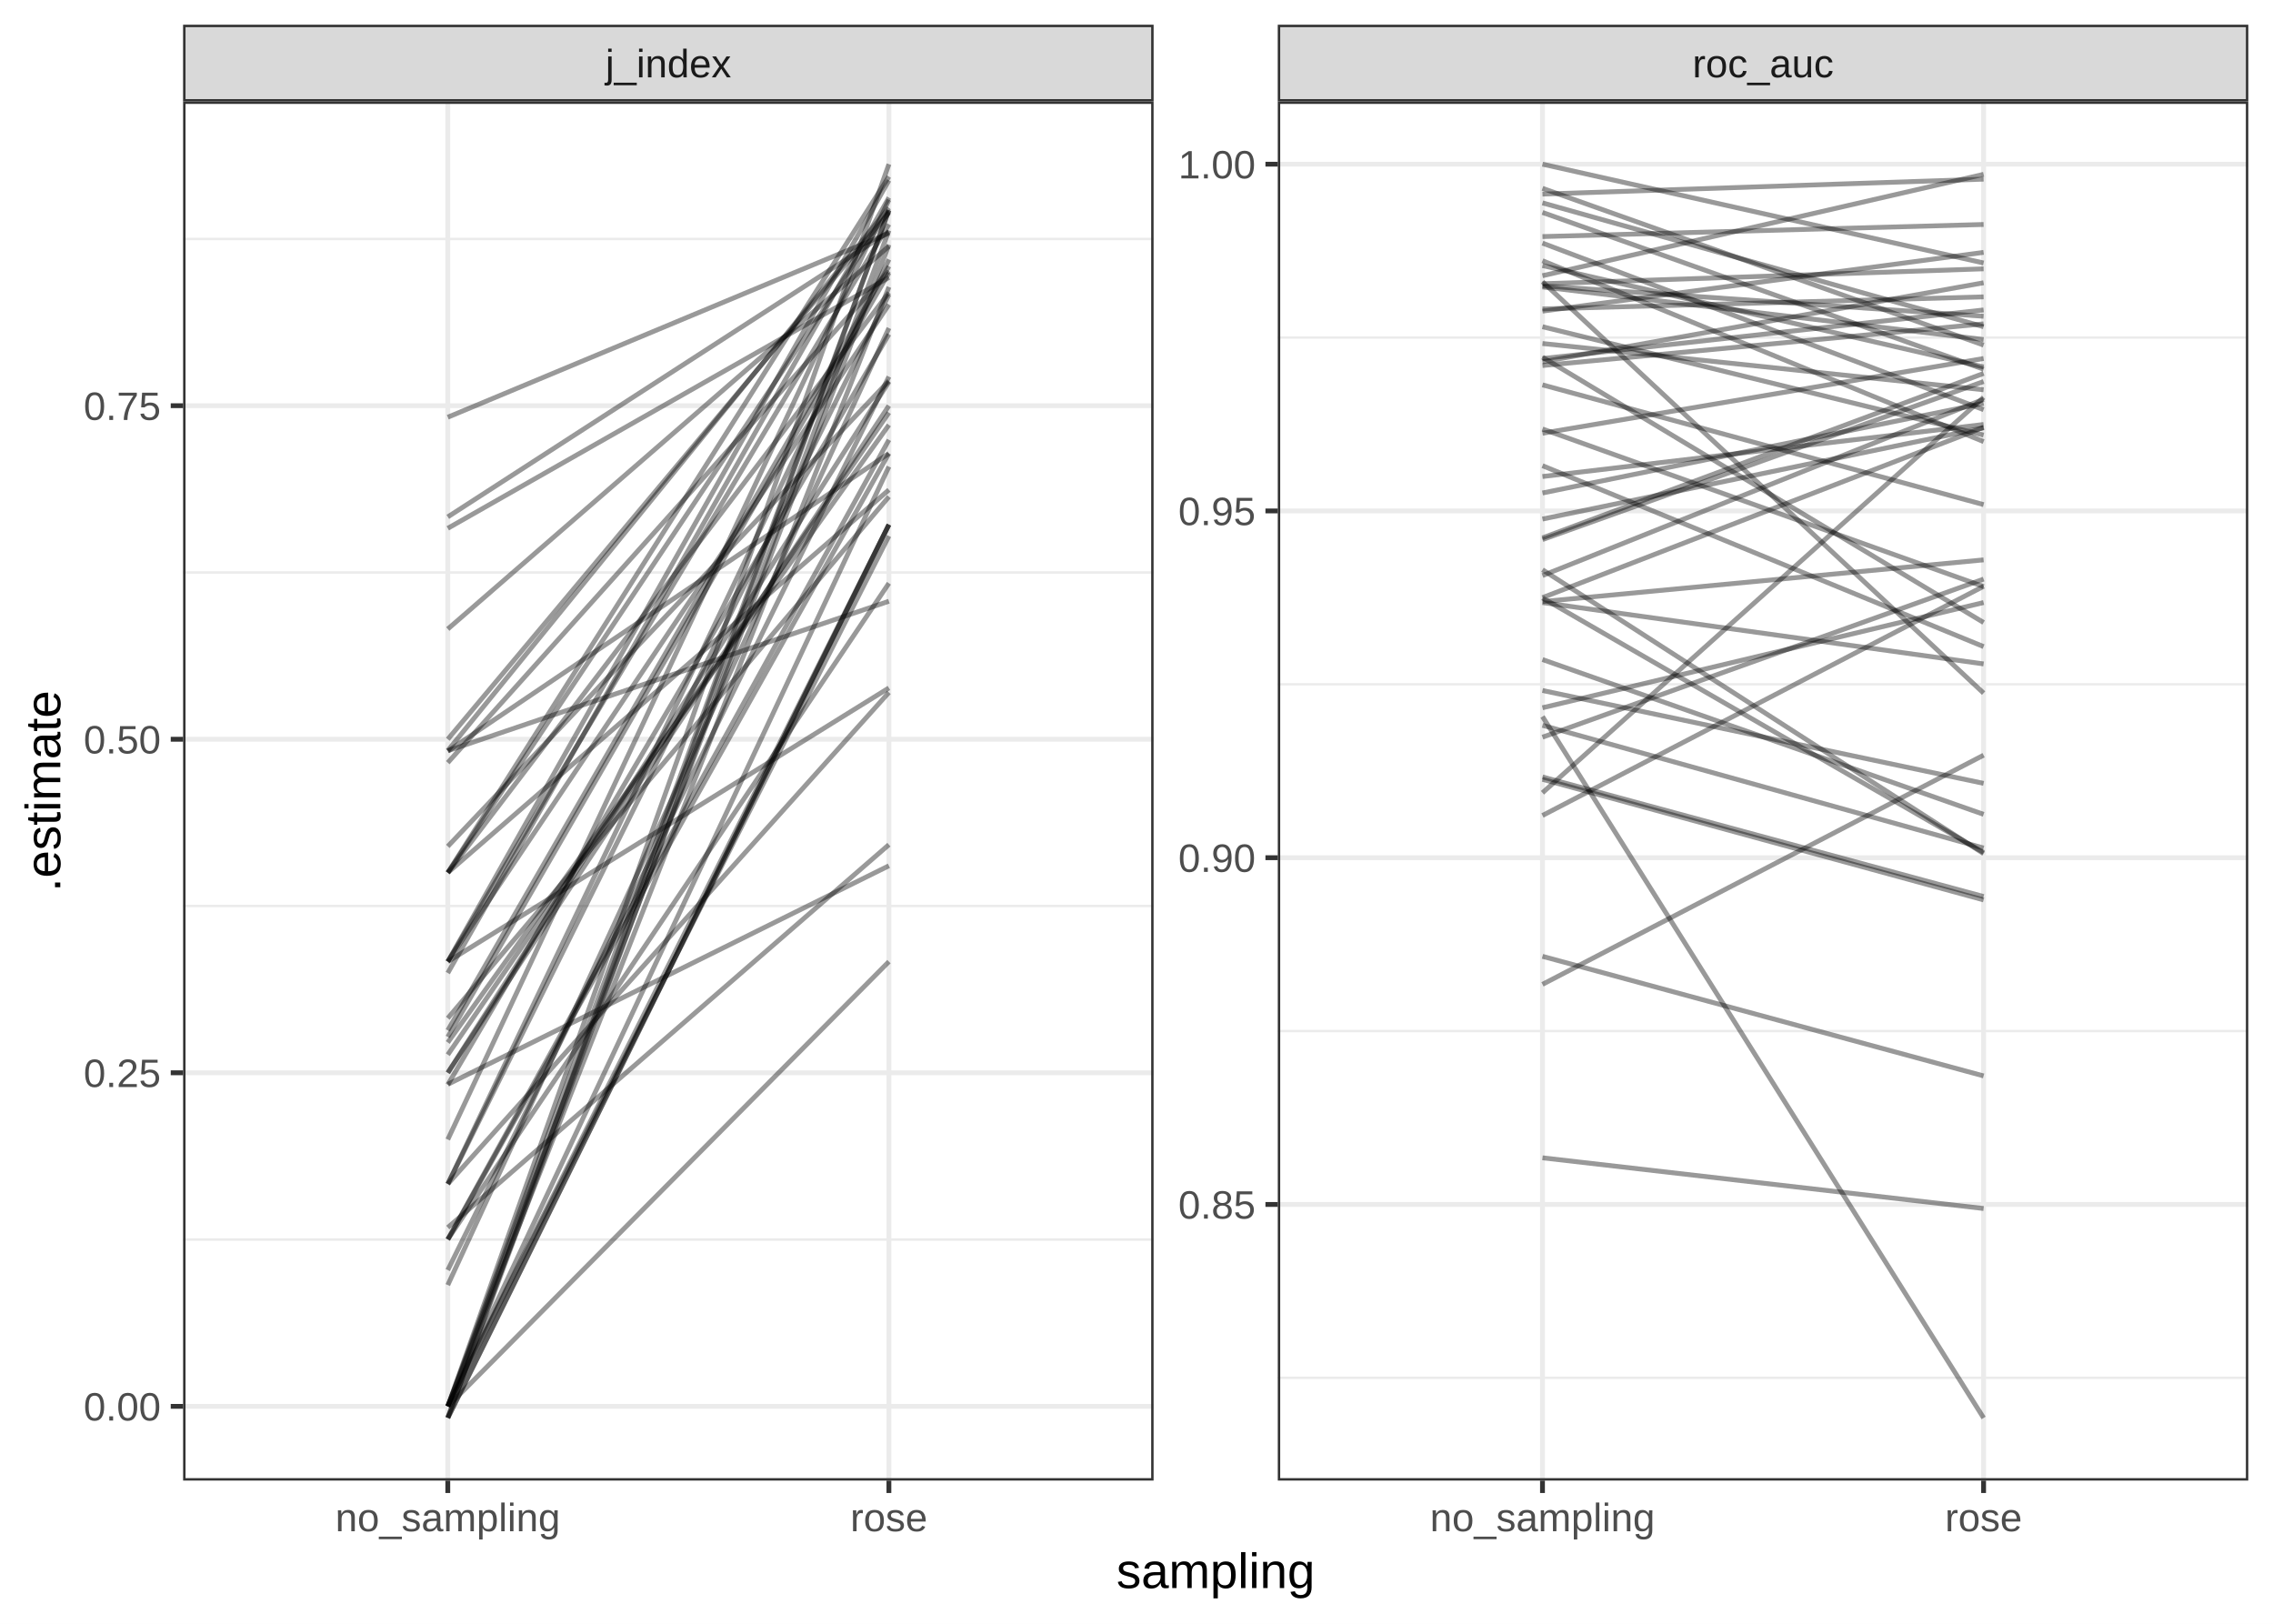
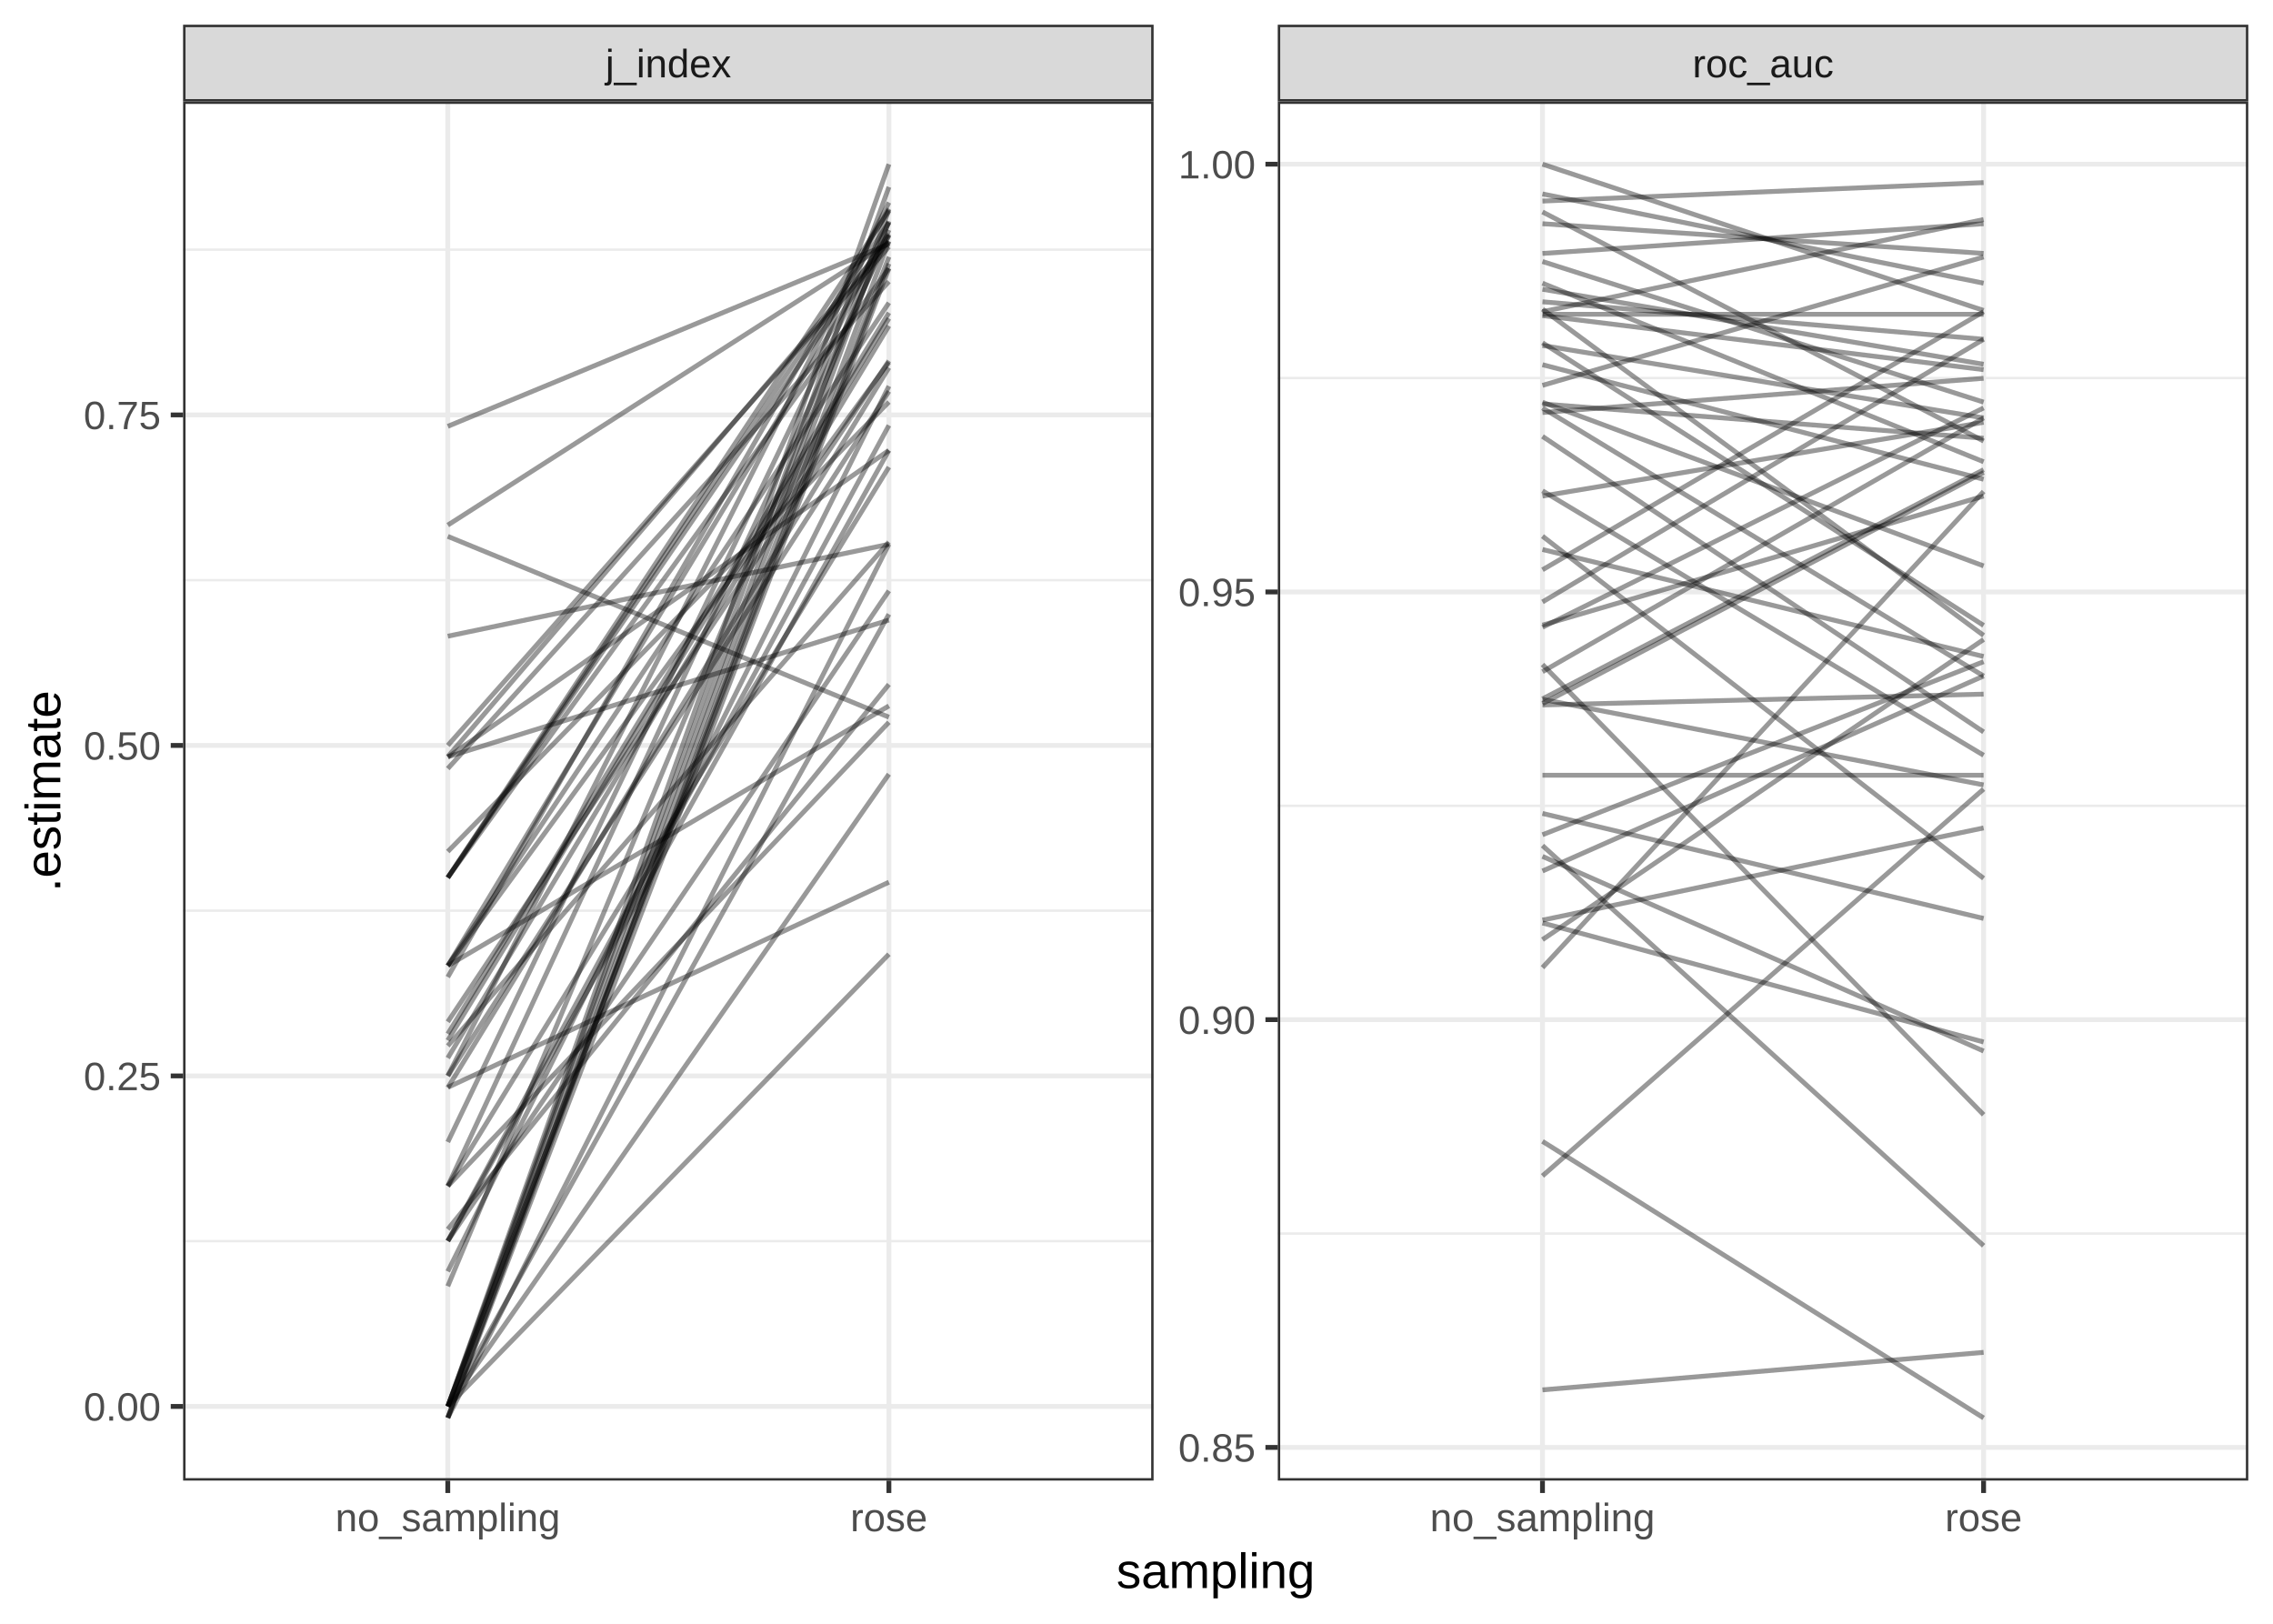
<svg xmlns="http://www.w3.org/2000/svg" class="svglite" width="504.00pt" height="360.00pt" viewBox="0 0 504.00 360.00">
  <defs>
    <style type="text/css">
    .svglite line, .svglite polyline, .svglite polygon, .svglite path, .svglite rect, .svglite circle {
      fill: none;
      stroke: #000000;
      stroke-linecap: round;
      stroke-linejoin: round;
      stroke-miterlimit: 10.00;
    }
    .svglite text {
      white-space: pre;
    }
  </style>
  </defs>
  <rect width="100%" height="100%" style="stroke: none; fill: none;" />
  <defs>
    <clipPath id="cpMC4wMHw1MDQuMDB8MC4wMHwzNjAuMDA=">
      <rect x="0.00" y="0.00" width="504.00" height="360.00" />
    </clipPath>
  </defs>
  <g clip-path="url(#cpMC4wMHw1MDQuMDB8MC4wMHwzNjAuMDA=)">
    <rect x="0.00" y="0.00" width="504.00" height="360.00" style="stroke-width: 1.07; stroke: #FFFFFF; fill: #FFFFFF;" />
  </g>
  <defs>
    <clipPath id="cpNDAuNjB8MjU1Ljc5fDIyLjUwfDMyOC4yNw==">
      <rect x="40.60" y="22.50" width="215.19" height="305.76" />
    </clipPath>
  </defs>
  <g clip-path="url(#cpNDAuNjB8MjU1Ljc5fDIyLjUwfDMyOC4yNw==)">
    <rect x="40.60" y="22.50" width="215.19" height="305.76" style="stroke-width: 1.07; stroke: none; fill: #FFFFFF;" />
-     <polyline points="40.60,274.82 255.79,274.82 " style="stroke-width: 0.53; stroke: #EBEBEB; stroke-linecap: butt;" />
-     <polyline points="40.60,200.87 255.79,200.87 " style="stroke-width: 0.53; stroke: #EBEBEB; stroke-linecap: butt;" />
-     <polyline points="40.60,126.93 255.79,126.93 " style="stroke-width: 0.53; stroke: #EBEBEB; stroke-linecap: butt;" />
-     <polyline points="40.60,52.98 255.79,52.98 " style="stroke-width: 0.53; stroke: #EBEBEB; stroke-linecap: butt;" />
-     <polyline points="40.60,311.80 255.79,311.80 " style="stroke-width: 1.07; stroke: #EBEBEB; stroke-linecap: butt;" />
-     <polyline points="40.60,237.85 255.79,237.85 " style="stroke-width: 1.07; stroke: #EBEBEB; stroke-linecap: butt;" />
-     <polyline points="40.60,163.90 255.79,163.90 " style="stroke-width: 1.07; stroke: #EBEBEB; stroke-linecap: butt;" />
-     <polyline points="40.60,89.95 255.79,89.95 " style="stroke-width: 1.07; stroke: #EBEBEB; stroke-linecap: butt;" />
+     <polyline points="40.60,275.18 255.79,275.18 " style="stroke-width: 0.53; stroke: #EBEBEB; stroke-linecap: butt;" />
+     <polyline points="40.60,201.91 255.79,201.91 " style="stroke-width: 0.53; stroke: #EBEBEB; stroke-linecap: butt;" />
+     <polyline points="40.60,128.63 255.79,128.63 " style="stroke-width: 0.53; stroke: #EBEBEB; stroke-linecap: butt;" />
+     <polyline points="40.60,55.35 255.79,55.35 " style="stroke-width: 0.53; stroke: #EBEBEB; stroke-linecap: butt;" />
+     <polyline points="40.60,311.82 255.79,311.82 " style="stroke-width: 1.07; stroke: #EBEBEB; stroke-linecap: butt;" />
+     <polyline points="40.60,238.54 255.79,238.54 " style="stroke-width: 1.07; stroke: #EBEBEB; stroke-linecap: butt;" />
+     <polyline points="40.60,165.27 255.79,165.27 " style="stroke-width: 1.07; stroke: #EBEBEB; stroke-linecap: butt;" />
+     <polyline points="40.60,91.99 255.79,91.99 " style="stroke-width: 1.07; stroke: #EBEBEB; stroke-linecap: butt;" />
    <polyline points="99.29,328.27 99.29,22.50 " style="stroke-width: 1.07; stroke: #EBEBEB; stroke-linecap: butt;" />
    <polyline points="197.10,328.27 197.10,22.50 " style="stroke-width: 1.07; stroke: #EBEBEB; stroke-linecap: butt;" />
-     <polyline points="99.29,117.13 197.10,61.51 " style="stroke-width: 1.07; stroke: #000000; stroke-opacity: 0.40; stroke-linecap: butt;" />
-     <polyline points="99.29,187.65 197.10,84.44 " style="stroke-width: 1.07; stroke: #000000; stroke-opacity: 0.40; stroke-linecap: butt;" />
-     <polyline points="99.29,311.80 197.10,116.32 " style="stroke-width: 1.07; stroke: #000000; stroke-opacity: 0.40; stroke-linecap: butt;" />
-     <polyline points="99.29,314.35 197.10,46.60 " style="stroke-width: 1.07; stroke: #000000; stroke-opacity: 0.40; stroke-linecap: butt;" />
-     <polyline points="99.29,215.73 197.10,43.81 " style="stroke-width: 1.07; stroke: #000000; stroke-opacity: 0.40; stroke-linecap: butt;" />
-     <polyline points="99.29,169.09 197.10,60.11 " style="stroke-width: 1.07; stroke: #000000; stroke-opacity: 0.40; stroke-linecap: butt;" />
-     <polyline points="99.29,311.80 197.10,54.25 " style="stroke-width: 1.07; stroke: #000000; stroke-opacity: 0.40; stroke-linecap: butt;" />
-     <polyline points="99.29,240.40 197.10,191.95 " style="stroke-width: 1.07; stroke: #000000; stroke-opacity: 0.40; stroke-linecap: butt;" />
-     <polyline points="99.29,311.80 197.10,63.63 " style="stroke-width: 1.07; stroke: #000000; stroke-opacity: 0.40; stroke-linecap: butt;" />
-     <polyline points="99.29,92.50 197.10,51.70 " style="stroke-width: 1.07; stroke: #000000; stroke-opacity: 0.40; stroke-linecap: butt;" />
-     <polyline points="99.29,193.48 197.10,39.15 " style="stroke-width: 1.07; stroke: #000000; stroke-opacity: 0.40; stroke-linecap: butt;" />
-     <polyline points="99.29,262.50 197.10,65.30 " style="stroke-width: 1.07; stroke: #000000; stroke-opacity: 0.40; stroke-linecap: butt;" />
-     <polyline points="99.29,166.41 197.10,46.08 " style="stroke-width: 1.07; stroke: #000000; stroke-opacity: 0.40; stroke-linecap: butt;" />
-     <polyline points="99.29,193.48 197.10,108.60 " style="stroke-width: 1.07; stroke: #000000; stroke-opacity: 0.40; stroke-linecap: butt;" />
-     <polyline points="99.29,274.78 197.10,97.52 " style="stroke-width: 1.07; stroke: #000000; stroke-opacity: 0.40; stroke-linecap: butt;" />
-     <polyline points="99.29,233.84 197.10,91.49 " style="stroke-width: 1.07; stroke: #000000; stroke-opacity: 0.40; stroke-linecap: butt;" />
-     <polyline points="99.29,311.80 197.10,118.84 " style="stroke-width: 1.07; stroke: #000000; stroke-opacity: 0.40; stroke-linecap: butt;" />
-     <polyline points="99.29,213.20 197.10,39.99 " style="stroke-width: 1.07; stroke: #000000; stroke-opacity: 0.40; stroke-linecap: butt;" />
-     <polyline points="99.29,311.80 197.10,46.60 " style="stroke-width: 1.07; stroke: #000000; stroke-opacity: 0.40; stroke-linecap: butt;" />
-     <polyline points="99.29,237.85 197.10,84.67 " style="stroke-width: 1.07; stroke: #000000; stroke-opacity: 0.40; stroke-linecap: butt;" />
-     <polyline points="99.29,311.80 197.10,36.40 " style="stroke-width: 1.07; stroke: #000000; stroke-opacity: 0.40; stroke-linecap: butt;" />
-     <polyline points="99.29,311.80 197.10,103.46 " style="stroke-width: 1.07; stroke: #000000; stroke-opacity: 0.40; stroke-linecap: butt;" />
-     <polyline points="99.29,213.20 197.10,152.52 " style="stroke-width: 1.07; stroke: #000000; stroke-opacity: 0.40; stroke-linecap: butt;" />
-     <polyline points="99.29,166.54 197.10,100.52 " style="stroke-width: 1.07; stroke: #000000; stroke-opacity: 0.40; stroke-linecap: butt;" />
-     <polyline points="99.29,274.78 197.10,129.31 " style="stroke-width: 1.07; stroke: #000000; stroke-opacity: 0.40; stroke-linecap: butt;" />
-     <polyline points="99.29,114.60 197.10,51.40 " style="stroke-width: 1.07; stroke: #000000; stroke-opacity: 0.40; stroke-linecap: butt;" />
-     <polyline points="99.29,193.48 197.10,46.87 " style="stroke-width: 1.07; stroke: #000000; stroke-opacity: 0.40; stroke-linecap: butt;" />
-     <polyline points="99.29,193.48 197.10,64.87 " style="stroke-width: 1.07; stroke: #000000; stroke-opacity: 0.40; stroke-linecap: butt;" />
-     <polyline points="99.29,262.50 197.10,57.52 " style="stroke-width: 1.07; stroke: #000000; stroke-opacity: 0.40; stroke-linecap: butt;" />
-     <polyline points="99.29,163.90 197.10,47.14 " style="stroke-width: 1.07; stroke: #000000; stroke-opacity: 0.40; stroke-linecap: butt;" />
-     <polyline points="99.29,311.80 197.10,213.20 " style="stroke-width: 1.07; stroke: #000000; stroke-opacity: 0.40; stroke-linecap: butt;" />
-     <polyline points="99.29,228.44 197.10,59.03 " style="stroke-width: 1.07; stroke: #000000; stroke-opacity: 0.40; stroke-linecap: butt;" />
-     <polyline points="99.29,281.59 197.10,83.51 " style="stroke-width: 1.07; stroke: #000000; stroke-opacity: 0.40; stroke-linecap: butt;" />
-     <polyline points="99.29,231.13 197.10,94.21 " style="stroke-width: 1.07; stroke: #000000; stroke-opacity: 0.40; stroke-linecap: butt;" />
-     <polyline points="99.29,262.50 197.10,153.52 " style="stroke-width: 1.07; stroke: #000000; stroke-opacity: 0.40; stroke-linecap: butt;" />
-     <polyline points="99.29,213.20 197.10,67.52 " style="stroke-width: 1.07; stroke: #000000; stroke-opacity: 0.40; stroke-linecap: butt;" />
-     <polyline points="99.29,213.20 197.10,49.73 " style="stroke-width: 1.07; stroke: #000000; stroke-opacity: 0.40; stroke-linecap: butt;" />
-     <polyline points="99.29,284.91 197.10,72.74 " style="stroke-width: 1.07; stroke: #000000; stroke-opacity: 0.40; stroke-linecap: butt;" />
-     <polyline points="99.29,166.45 197.10,133.30 " style="stroke-width: 1.07; stroke: #000000; stroke-opacity: 0.40; stroke-linecap: butt;" />
-     <polyline points="99.29,272.16 197.10,187.27 " style="stroke-width: 1.07; stroke: #000000; stroke-opacity: 0.40; stroke-linecap: butt;" />
-     <polyline points="99.29,237.85 197.10,89.95 " style="stroke-width: 1.07; stroke: #000000; stroke-opacity: 0.40; stroke-linecap: butt;" />
-     <polyline points="99.29,314.37 197.10,116.32 " style="stroke-width: 1.07; stroke: #000000; stroke-opacity: 0.40; stroke-linecap: butt;" />
-     <polyline points="99.29,314.30 197.10,51.10 " style="stroke-width: 1.07; stroke: #000000; stroke-opacity: 0.40; stroke-linecap: butt;" />
-     <polyline points="99.29,274.82 197.10,100.52 " style="stroke-width: 1.07; stroke: #000000; stroke-opacity: 0.40; stroke-linecap: butt;" />
-     <polyline points="99.29,229.90 197.10,60.50 " style="stroke-width: 1.07; stroke: #000000; stroke-opacity: 0.40; stroke-linecap: butt;" />
-     <polyline points="99.29,314.37 197.10,116.32 " style="stroke-width: 1.07; stroke: #000000; stroke-opacity: 0.40; stroke-linecap: butt;" />
-     <polyline points="99.29,139.46 197.10,54.59 " style="stroke-width: 1.07; stroke: #000000; stroke-opacity: 0.40; stroke-linecap: butt;" />
-     <polyline points="99.29,225.75 197.10,110.12 " style="stroke-width: 1.07; stroke: #000000; stroke-opacity: 0.40; stroke-linecap: butt;" />
-     <polyline points="99.29,240.49 197.10,74.11 " style="stroke-width: 1.07; stroke: #000000; stroke-opacity: 0.40; stroke-linecap: butt;" />
-     <polyline points="99.29,252.64 197.10,44.30 " style="stroke-width: 1.07; stroke: #000000; stroke-opacity: 0.40; stroke-linecap: butt;" />
+     <polyline points="99.29,118.92 197.10,159.00 " style="stroke-width: 1.07; stroke: #000000; stroke-opacity: 0.40; stroke-linecap: butt;" />
+     <polyline points="99.29,188.80 197.10,89.12 " style="stroke-width: 1.07; stroke: #000000; stroke-opacity: 0.40; stroke-linecap: butt;" />
+     <polyline points="99.29,311.82 197.10,56.95 " style="stroke-width: 1.07; stroke: #000000; stroke-opacity: 0.40; stroke-linecap: butt;" />
+     <polyline points="99.29,314.35 197.10,49.04 " style="stroke-width: 1.07; stroke: #000000; stroke-opacity: 0.40; stroke-linecap: butt;" />
+     <polyline points="99.29,216.62 197.10,46.27 " style="stroke-width: 1.07; stroke: #000000; stroke-opacity: 0.40; stroke-linecap: butt;" />
+     <polyline points="99.29,170.41 197.10,62.42 " style="stroke-width: 1.07; stroke: #000000; stroke-opacity: 0.40; stroke-linecap: butt;" />
+     <polyline points="99.29,311.82 197.10,46.51 " style="stroke-width: 1.07; stroke: #000000; stroke-opacity: 0.40; stroke-linecap: butt;" />
+     <polyline points="99.29,241.07 197.10,195.59 " style="stroke-width: 1.07; stroke: #000000; stroke-opacity: 0.40; stroke-linecap: butt;" />
+     <polyline points="99.29,311.82 197.10,58.46 " style="stroke-width: 1.07; stroke: #000000; stroke-opacity: 0.40; stroke-linecap: butt;" />
+     <polyline points="99.29,94.52 197.10,54.09 " style="stroke-width: 1.07; stroke: #000000; stroke-opacity: 0.40; stroke-linecap: butt;" />
+     <polyline points="99.29,194.58 197.10,49.30 " style="stroke-width: 1.07; stroke: #000000; stroke-opacity: 0.40; stroke-linecap: butt;" />
+     <polyline points="99.29,262.97 197.10,103.56 " style="stroke-width: 1.07; stroke: #000000; stroke-opacity: 0.40; stroke-linecap: butt;" />
+     <polyline points="99.29,167.75 197.10,53.49 " style="stroke-width: 1.07; stroke: #000000; stroke-opacity: 0.40; stroke-linecap: butt;" />
+     <polyline points="99.29,194.58 197.10,51.85 " style="stroke-width: 1.07; stroke: #000000; stroke-opacity: 0.40; stroke-linecap: butt;" />
+     <polyline points="99.29,275.13 197.10,94.31 " style="stroke-width: 1.07; stroke: #000000; stroke-opacity: 0.40; stroke-linecap: butt;" />
+     <polyline points="99.29,234.57 197.10,72.25 " style="stroke-width: 1.07; stroke: #000000; stroke-opacity: 0.40; stroke-linecap: butt;" />
+     <polyline points="99.29,311.82 197.10,136.18 " style="stroke-width: 1.07; stroke: #000000; stroke-opacity: 0.40; stroke-linecap: butt;" />
+     <polyline points="99.29,214.12 197.10,80.33 " style="stroke-width: 1.07; stroke: #000000; stroke-opacity: 0.40; stroke-linecap: butt;" />
+     <polyline points="99.29,311.82 197.10,41.46 " style="stroke-width: 1.07; stroke: #000000; stroke-opacity: 0.40; stroke-linecap: butt;" />
+     <polyline points="99.29,238.54 197.10,44.89 " style="stroke-width: 1.07; stroke: #000000; stroke-opacity: 0.40; stroke-linecap: butt;" />
+     <polyline points="99.29,311.82 197.10,36.40 " style="stroke-width: 1.07; stroke: #000000; stroke-opacity: 0.40; stroke-linecap: butt;" />
+     <polyline points="99.29,311.82 197.10,171.64 " style="stroke-width: 1.07; stroke: #000000; stroke-opacity: 0.40; stroke-linecap: butt;" />
+     <polyline points="99.29,214.12 197.10,156.50 " style="stroke-width: 1.07; stroke: #000000; stroke-opacity: 0.40; stroke-linecap: butt;" />
+     <polyline points="99.29,167.88 197.10,99.84 " style="stroke-width: 1.07; stroke: #000000; stroke-opacity: 0.40; stroke-linecap: butt;" />
+     <polyline points="99.29,275.13 197.10,130.99 " style="stroke-width: 1.07; stroke: #000000; stroke-opacity: 0.40; stroke-linecap: butt;" />
+     <polyline points="99.29,116.42 197.10,53.79 " style="stroke-width: 1.07; stroke: #000000; stroke-opacity: 0.40; stroke-linecap: butt;" />
+     <polyline points="99.29,194.58 197.10,46.75 " style="stroke-width: 1.07; stroke: #000000; stroke-opacity: 0.40; stroke-linecap: butt;" />
+     <polyline points="99.29,194.58 197.10,59.50 " style="stroke-width: 1.07; stroke: #000000; stroke-opacity: 0.40; stroke-linecap: butt;" />
+     <polyline points="99.29,262.97 197.10,52.14 " style="stroke-width: 1.07; stroke: #000000; stroke-opacity: 0.40; stroke-linecap: butt;" />
+     <polyline points="99.29,165.27 197.10,54.71 " style="stroke-width: 1.07; stroke: #000000; stroke-opacity: 0.40; stroke-linecap: butt;" />
+     <polyline points="99.29,311.82 197.10,211.55 " style="stroke-width: 1.07; stroke: #000000; stroke-opacity: 0.40; stroke-linecap: butt;" />
+     <polyline points="99.29,229.22 197.10,69.34 " style="stroke-width: 1.07; stroke: #000000; stroke-opacity: 0.40; stroke-linecap: butt;" />
+     <polyline points="99.29,281.89 197.10,85.61 " style="stroke-width: 1.07; stroke: #000000; stroke-opacity: 0.40; stroke-linecap: butt;" />
+     <polyline points="99.29,231.88 197.10,120.17 " style="stroke-width: 1.07; stroke: #000000; stroke-opacity: 0.40; stroke-linecap: butt;" />
+     <polyline points="99.29,262.97 197.10,160.13 " style="stroke-width: 1.07; stroke: #000000; stroke-opacity: 0.40; stroke-linecap: butt;" />
+     <polyline points="99.29,214.12 197.10,67.13 " style="stroke-width: 1.07; stroke: #000000; stroke-opacity: 0.40; stroke-linecap: butt;" />
+     <polyline points="99.29,214.12 197.10,52.14 " style="stroke-width: 1.07; stroke: #000000; stroke-opacity: 0.40; stroke-linecap: butt;" />
+     <polyline points="99.29,285.17 197.10,50.98 " style="stroke-width: 1.07; stroke: #000000; stroke-opacity: 0.40; stroke-linecap: butt;" />
+     <polyline points="99.29,167.79 197.10,137.47 " style="stroke-width: 1.07; stroke: #000000; stroke-opacity: 0.40; stroke-linecap: butt;" />
+     <polyline points="99.29,272.54 197.10,151.74 " style="stroke-width: 1.07; stroke: #000000; stroke-opacity: 0.40; stroke-linecap: butt;" />
+     <polyline points="99.29,238.54 197.10,86.76 " style="stroke-width: 1.07; stroke: #000000; stroke-opacity: 0.40; stroke-linecap: butt;" />
+     <polyline points="99.29,314.37 197.10,120.66 " style="stroke-width: 1.07; stroke: #000000; stroke-opacity: 0.40; stroke-linecap: butt;" />
+     <polyline points="99.29,314.30 197.10,53.49 " style="stroke-width: 1.07; stroke: #000000; stroke-opacity: 0.40; stroke-linecap: butt;" />
+     <polyline points="99.29,275.18 197.10,99.84 " style="stroke-width: 1.07; stroke: #000000; stroke-opacity: 0.40; stroke-linecap: butt;" />
+     <polyline points="99.29,230.67 197.10,70.59 " style="stroke-width: 1.07; stroke: #000000; stroke-opacity: 0.40; stroke-linecap: butt;" />
+     <polyline points="99.29,314.37 197.10,59.50 " style="stroke-width: 1.07; stroke: #000000; stroke-opacity: 0.40; stroke-linecap: butt;" />
+     <polyline points="99.29,141.05 197.10,120.66 " style="stroke-width: 1.07; stroke: #000000; stroke-opacity: 0.40; stroke-linecap: butt;" />
+     <polyline points="99.29,226.55 197.10,80.00 " style="stroke-width: 1.07; stroke: #000000; stroke-opacity: 0.40; stroke-linecap: butt;" />
+     <polyline points="99.29,241.16 197.10,81.52 " style="stroke-width: 1.07; stroke: #000000; stroke-opacity: 0.40; stroke-linecap: butt;" />
+     <polyline points="99.29,253.20 197.10,49.30 " style="stroke-width: 1.07; stroke: #000000; stroke-opacity: 0.40; stroke-linecap: butt;" />
    <rect x="40.60" y="22.50" width="215.19" height="305.76" style="stroke-width: 1.07; stroke: #333333;" />
  </g>
  <g clip-path="url(#cpMC4wMHw1MDQuMDB8MC4wMHwzNjAuMDA=)">
</g>
  <defs>
    <clipPath id="cpMjgzLjMzfDQ5OC41MnwyMi41MHwzMjguMjc=">
      <rect x="283.33" y="22.50" width="215.19" height="305.76" />
    </clipPath>
  </defs>
  <g clip-path="url(#cpMjgzLjMzfDQ5OC41MnwyMi41MHwzMjguMjc=)">
    <rect x="283.33" y="22.50" width="215.19" height="305.76" style="stroke-width: 1.07; stroke: none; fill: #FFFFFF;" />
-     <polyline points="283.33,305.47 498.52,305.47 " style="stroke-width: 0.53; stroke: #EBEBEB; stroke-linecap: butt;" />
-     <polyline points="283.33,228.60 498.52,228.60 " style="stroke-width: 0.53; stroke: #EBEBEB; stroke-linecap: butt;" />
-     <polyline points="283.33,151.72 498.52,151.72 " style="stroke-width: 0.53; stroke: #EBEBEB; stroke-linecap: butt;" />
-     <polyline points="283.33,74.84 498.52,74.84 " style="stroke-width: 0.53; stroke: #EBEBEB; stroke-linecap: butt;" />
-     <polyline points="283.33,267.04 498.52,267.04 " style="stroke-width: 1.07; stroke: #EBEBEB; stroke-linecap: butt;" />
-     <polyline points="283.33,190.16 498.52,190.16 " style="stroke-width: 1.07; stroke: #EBEBEB; stroke-linecap: butt;" />
-     <polyline points="283.33,113.28 498.52,113.28 " style="stroke-width: 1.07; stroke: #EBEBEB; stroke-linecap: butt;" />
+     <polyline points="283.33,273.49 498.52,273.49 " style="stroke-width: 0.53; stroke: #EBEBEB; stroke-linecap: butt;" />
+     <polyline points="283.33,178.66 498.52,178.66 " style="stroke-width: 0.53; stroke: #EBEBEB; stroke-linecap: butt;" />
+     <polyline points="283.33,83.82 498.52,83.82 " style="stroke-width: 0.53; stroke: #EBEBEB; stroke-linecap: butt;" />
+     <polyline points="283.33,320.91 498.52,320.91 " style="stroke-width: 1.07; stroke: #EBEBEB; stroke-linecap: butt;" />
+     <polyline points="283.33,226.07 498.52,226.07 " style="stroke-width: 1.07; stroke: #EBEBEB; stroke-linecap: butt;" />
+     <polyline points="283.33,131.24 498.52,131.24 " style="stroke-width: 1.07; stroke: #EBEBEB; stroke-linecap: butt;" />
    <polyline points="283.33,36.40 498.52,36.40 " style="stroke-width: 1.07; stroke: #EBEBEB; stroke-linecap: butt;" />
    <polyline points="342.02,328.27 342.02,22.50 " style="stroke-width: 1.07; stroke: #EBEBEB; stroke-linecap: butt;" />
    <polyline points="439.83,328.27 439.83,22.50 " style="stroke-width: 1.07; stroke: #EBEBEB; stroke-linecap: butt;" />
-     <polyline points="342.02,80.21 439.83,62.69 " style="stroke-width: 1.07; stroke: #000000; stroke-opacity: 0.40; stroke-linecap: butt;" />
-     <polyline points="342.02,53.90 439.83,90.83 " style="stroke-width: 1.07; stroke: #000000; stroke-opacity: 0.40; stroke-linecap: butt;" />
-     <polyline points="342.02,79.19 439.83,138.02 " style="stroke-width: 1.07; stroke: #000000; stroke-opacity: 0.40; stroke-linecap: butt;" />
-     <polyline points="342.02,119.25 439.83,82.79 " style="stroke-width: 1.07; stroke: #000000; stroke-opacity: 0.40; stroke-linecap: butt;" />
-     <polyline points="342.02,119.63 439.83,84.59 " style="stroke-width: 1.07; stroke: #000000; stroke-opacity: 0.40; stroke-linecap: butt;" />
-     <polyline points="342.02,115.08 439.83,94.85 " style="stroke-width: 1.07; stroke: #000000; stroke-opacity: 0.40; stroke-linecap: butt;" />
-     <polyline points="342.02,109.30 439.83,89.42 " style="stroke-width: 1.07; stroke: #000000; stroke-opacity: 0.40; stroke-linecap: butt;" />
-     <polyline points="342.02,172.26 439.83,198.77 " style="stroke-width: 1.07; stroke: #000000; stroke-opacity: 0.40; stroke-linecap: butt;" />
-     <polyline points="342.02,62.46 439.83,153.67 " style="stroke-width: 1.07; stroke: #000000; stroke-opacity: 0.40; stroke-linecap: butt;" />
-     <polyline points="342.02,43.03 439.83,39.72 " style="stroke-width: 1.07; stroke: #000000; stroke-opacity: 0.40; stroke-linecap: butt;" />
-     <polyline points="342.02,41.75 439.83,76.51 " style="stroke-width: 1.07; stroke: #000000; stroke-opacity: 0.40; stroke-linecap: butt;" />
-     <polyline points="342.02,175.77 439.83,88.10 " style="stroke-width: 1.07; stroke: #000000; stroke-opacity: 0.40; stroke-linecap: butt;" />
-     <polyline points="342.02,68.98 439.83,55.95 " style="stroke-width: 1.07; stroke: #000000; stroke-opacity: 0.40; stroke-linecap: butt;" />
-     <polyline points="342.02,180.80 439.83,129.99 " style="stroke-width: 1.07; stroke: #000000; stroke-opacity: 0.40; stroke-linecap: butt;" />
-     <polyline points="342.02,156.92 439.83,133.59 " style="stroke-width: 1.07; stroke: #000000; stroke-opacity: 0.40; stroke-linecap: butt;" />
-     <polyline points="342.02,132.58 439.83,189.00 " style="stroke-width: 1.07; stroke: #000000; stroke-opacity: 0.40; stroke-linecap: butt;" />
-     <polyline points="342.02,160.81 439.83,188.02 " style="stroke-width: 1.07; stroke: #000000; stroke-opacity: 0.40; stroke-linecap: butt;" />
-     <polyline points="342.02,79.50 439.83,68.72 " style="stroke-width: 1.07; stroke: #000000; stroke-opacity: 0.40; stroke-linecap: butt;" />
-     <polyline points="342.02,96.05 439.83,79.48 " style="stroke-width: 1.07; stroke: #000000; stroke-opacity: 0.40; stroke-linecap: butt;" />
-     <polyline points="342.02,132.50 439.83,94.75 " style="stroke-width: 1.07; stroke: #000000; stroke-opacity: 0.40; stroke-linecap: butt;" />
-     <polyline points="342.02,62.91 439.83,59.60 " style="stroke-width: 1.07; stroke: #000000; stroke-opacity: 0.40; stroke-linecap: butt;" />
-     <polyline points="342.02,103.25 439.83,143.36 " style="stroke-width: 1.07; stroke: #000000; stroke-opacity: 0.40; stroke-linecap: butt;" />
-     <polyline points="342.02,163.44 439.83,128.39 " style="stroke-width: 1.07; stroke: #000000; stroke-opacity: 0.40; stroke-linecap: butt;" />
-     <polyline points="342.02,146.23 439.83,180.55 " style="stroke-width: 1.07; stroke: #000000; stroke-opacity: 0.40; stroke-linecap: butt;" />
-     <polyline points="342.02,133.59 439.83,147.20 " style="stroke-width: 1.07; stroke: #000000; stroke-opacity: 0.40; stroke-linecap: butt;" />
-     <polyline points="342.02,36.40 439.83,58.31 " style="stroke-width: 1.07; stroke: #000000; stroke-opacity: 0.40; stroke-linecap: butt;" />
-     <polyline points="342.02,47.10 439.83,81.86 " style="stroke-width: 1.07; stroke: #000000; stroke-opacity: 0.40; stroke-linecap: butt;" />
-     <polyline points="342.02,57.80 439.83,97.91 " style="stroke-width: 1.07; stroke: #000000; stroke-opacity: 0.40; stroke-linecap: butt;" />
-     <polyline points="342.02,58.88 439.83,81.36 " style="stroke-width: 1.07; stroke: #000000; stroke-opacity: 0.40; stroke-linecap: butt;" />
-     <polyline points="342.02,61.13 439.83,38.65 " style="stroke-width: 1.07; stroke: #000000; stroke-opacity: 0.40; stroke-linecap: butt;" />
-     <polyline points="342.02,256.70 439.83,267.94 " style="stroke-width: 1.07; stroke: #000000; stroke-opacity: 0.40; stroke-linecap: butt;" />
-     <polyline points="342.02,95.11 439.83,130.05 " style="stroke-width: 1.07; stroke: #000000; stroke-opacity: 0.40; stroke-linecap: butt;" />
-     <polyline points="342.02,133.37 439.83,124.13 " style="stroke-width: 1.07; stroke: #000000; stroke-opacity: 0.40; stroke-linecap: butt;" />
-     <polyline points="342.02,105.65 439.83,94.11 " style="stroke-width: 1.07; stroke: #000000; stroke-opacity: 0.40; stroke-linecap: butt;" />
-     <polyline points="342.02,126.32 439.83,189.26 " style="stroke-width: 1.07; stroke: #000000; stroke-opacity: 0.40; stroke-linecap: butt;" />
-     <polyline points="342.02,81.04 439.83,71.80 " style="stroke-width: 1.07; stroke: #000000; stroke-opacity: 0.40; stroke-linecap: butt;" />
-     <polyline points="342.02,63.38 439.83,70.12 " style="stroke-width: 1.07; stroke: #000000; stroke-opacity: 0.40; stroke-linecap: butt;" />
-     <polyline points="342.02,76.16 439.83,86.42 " style="stroke-width: 1.07; stroke: #000000; stroke-opacity: 0.40; stroke-linecap: butt;" />
-     <polyline points="342.02,212.03 439.83,238.54 " style="stroke-width: 1.07; stroke: #000000; stroke-opacity: 0.40; stroke-linecap: butt;" />
-     <polyline points="342.02,158.86 439.83,314.37 " style="stroke-width: 1.07; stroke: #000000; stroke-opacity: 0.40; stroke-linecap: butt;" />
-     <polyline points="342.02,44.98 439.83,72.44 " style="stroke-width: 1.07; stroke: #000000; stroke-opacity: 0.40; stroke-linecap: butt;" />
-     <polyline points="342.02,172.78 439.83,199.52 " style="stroke-width: 1.07; stroke: #000000; stroke-opacity: 0.40; stroke-linecap: butt;" />
-     <polyline points="342.02,127.61 439.83,88.52 " style="stroke-width: 1.07; stroke: #000000; stroke-opacity: 0.40; stroke-linecap: butt;" />
-     <polyline points="342.02,153.09 439.83,173.68 " style="stroke-width: 1.07; stroke: #000000; stroke-opacity: 0.40; stroke-linecap: butt;" />
-     <polyline points="342.02,63.62 439.83,75.28 " style="stroke-width: 1.07; stroke: #000000; stroke-opacity: 0.40; stroke-linecap: butt;" />
-     <polyline points="342.02,218.24 439.83,167.43 " style="stroke-width: 1.07; stroke: #000000; stroke-opacity: 0.40; stroke-linecap: butt;" />
-     <polyline points="342.02,68.49 439.83,65.82 " style="stroke-width: 1.07; stroke: #000000; stroke-opacity: 0.40; stroke-linecap: butt;" />
-     <polyline points="342.02,85.33 439.83,111.88 " style="stroke-width: 1.07; stroke: #000000; stroke-opacity: 0.40; stroke-linecap: butt;" />
-     <polyline points="342.02,72.44 439.83,96.46 " style="stroke-width: 1.07; stroke: #000000; stroke-opacity: 0.40; stroke-linecap: butt;" />
-     <polyline points="342.02,52.45 439.83,49.77 " style="stroke-width: 1.07; stroke: #000000; stroke-opacity: 0.40; stroke-linecap: butt;" />
+     <polyline points="342.02,90.44 439.83,149.88 " style="stroke-width: 1.07; stroke: #000000; stroke-opacity: 0.40; stroke-linecap: butt;" />
+     <polyline points="342.02,57.98 439.83,89.16 " style="stroke-width: 1.07; stroke: #000000; stroke-opacity: 0.40; stroke-linecap: butt;" />
+     <polyline points="342.02,89.18 439.83,125.47 " style="stroke-width: 1.07; stroke: #000000; stroke-opacity: 0.40; stroke-linecap: butt;" />
+     <polyline points="342.02,138.60 439.83,109.98 " style="stroke-width: 1.07; stroke: #000000; stroke-opacity: 0.40; stroke-linecap: butt;" />
+     <polyline points="342.02,139.07 439.83,90.44 " style="stroke-width: 1.07; stroke: #000000; stroke-opacity: 0.40; stroke-linecap: butt;" />
+     <polyline points="342.02,133.46 439.83,75.22 " style="stroke-width: 1.07; stroke: #000000; stroke-opacity: 0.40; stroke-linecap: butt;" />
+     <polyline points="342.02,126.33 439.83,69.10 " style="stroke-width: 1.07; stroke: #000000; stroke-opacity: 0.40; stroke-linecap: butt;" />
+     <polyline points="342.02,204.00 439.83,183.56 " style="stroke-width: 1.07; stroke: #000000; stroke-opacity: 0.40; stroke-linecap: butt;" />
+     <polyline points="342.02,68.55 439.83,140.88 " style="stroke-width: 1.07; stroke: #000000; stroke-opacity: 0.40; stroke-linecap: butt;" />
+     <polyline points="342.02,44.58 439.83,40.49 " style="stroke-width: 1.07; stroke: #000000; stroke-opacity: 0.40; stroke-linecap: butt;" />
+     <polyline points="342.02,43.00 439.83,62.79 " style="stroke-width: 1.07; stroke: #000000; stroke-opacity: 0.40; stroke-linecap: butt;" />
+     <polyline points="342.02,208.33 439.83,141.78 " style="stroke-width: 1.07; stroke: #000000; stroke-opacity: 0.40; stroke-linecap: butt;" />
+     <polyline points="342.02,76.59 439.83,92.66 " style="stroke-width: 1.07; stroke: #000000; stroke-opacity: 0.40; stroke-linecap: butt;" />
+     <polyline points="342.02,214.53 439.83,108.97 " style="stroke-width: 1.07; stroke: #000000; stroke-opacity: 0.40; stroke-linecap: butt;" />
+     <polyline points="342.02,185.07 439.83,146.70 " style="stroke-width: 1.07; stroke: #000000; stroke-opacity: 0.40; stroke-linecap: butt;" />
+     <polyline points="342.02,155.05 439.83,174.03 " style="stroke-width: 1.07; stroke: #000000; stroke-opacity: 0.40; stroke-linecap: butt;" />
+     <polyline points="342.02,189.87 439.83,233.03 " style="stroke-width: 1.07; stroke: #000000; stroke-opacity: 0.40; stroke-linecap: butt;" />
+     <polyline points="342.02,89.56 439.83,97.16 " style="stroke-width: 1.07; stroke: #000000; stroke-opacity: 0.40; stroke-linecap: butt;" />
+     <polyline points="342.02,109.98 439.83,93.63 " style="stroke-width: 1.07; stroke: #000000; stroke-opacity: 0.40; stroke-linecap: butt;" />
+     <polyline points="342.02,154.95 439.83,104.14 " style="stroke-width: 1.07; stroke: #000000; stroke-opacity: 0.40; stroke-linecap: butt;" />
+     <polyline points="342.02,69.10 439.83,48.67 " style="stroke-width: 1.07; stroke: #000000; stroke-opacity: 0.40; stroke-linecap: butt;" />
+     <polyline points="342.02,118.87 439.83,194.74 " style="stroke-width: 1.07; stroke: #000000; stroke-opacity: 0.40; stroke-linecap: butt;" />
+     <polyline points="342.02,193.11 439.83,149.88 " style="stroke-width: 1.07; stroke: #000000; stroke-opacity: 0.40; stroke-linecap: butt;" />
+     <polyline points="342.02,171.88 439.83,171.88 " style="stroke-width: 1.07; stroke: #000000; stroke-opacity: 0.40; stroke-linecap: butt;" />
+     <polyline points="342.02,156.30 439.83,153.90 " style="stroke-width: 1.07; stroke: #000000; stroke-opacity: 0.40; stroke-linecap: butt;" />
+     <polyline points="342.02,36.40 439.83,68.83 " style="stroke-width: 1.07; stroke: #000000; stroke-opacity: 0.40; stroke-linecap: butt;" />
+     <polyline points="342.02,49.60 439.83,56.19 " style="stroke-width: 1.07; stroke: #000000; stroke-opacity: 0.40; stroke-linecap: butt;" />
+     <polyline points="342.02,62.79 439.83,102.38 " style="stroke-width: 1.07; stroke: #000000; stroke-opacity: 0.40; stroke-linecap: butt;" />
+     <polyline points="342.02,64.13 439.83,80.77 " style="stroke-width: 1.07; stroke: #000000; stroke-opacity: 0.40; stroke-linecap: butt;" />
+     <polyline points="342.02,66.91 439.83,75.22 " style="stroke-width: 1.07; stroke: #000000; stroke-opacity: 0.40; stroke-linecap: butt;" />
+     <polyline points="342.02,308.15 439.83,299.83 " style="stroke-width: 1.07; stroke: #000000; stroke-opacity: 0.40; stroke-linecap: butt;" />
+     <polyline points="342.02,108.82 439.83,167.45 " style="stroke-width: 1.07; stroke: #000000; stroke-opacity: 0.40; stroke-linecap: butt;" />
+     <polyline points="342.02,156.01 439.83,104.75 " style="stroke-width: 1.07; stroke: #000000; stroke-opacity: 0.40; stroke-linecap: butt;" />
+     <polyline points="342.02,121.83 439.83,145.55 " style="stroke-width: 1.07; stroke: #000000; stroke-opacity: 0.40; stroke-linecap: butt;" />
+     <polyline points="342.02,147.32 439.83,247.15 " style="stroke-width: 1.07; stroke: #000000; stroke-opacity: 0.40; stroke-linecap: butt;" />
+     <polyline points="342.02,91.46 439.83,83.87 " style="stroke-width: 1.07; stroke: #000000; stroke-opacity: 0.40; stroke-linecap: butt;" />
+     <polyline points="342.02,69.68 439.83,69.68 " style="stroke-width: 1.07; stroke: #000000; stroke-opacity: 0.40; stroke-linecap: butt;" />
+     <polyline points="342.02,85.44 439.83,56.97 " style="stroke-width: 1.07; stroke: #000000; stroke-opacity: 0.40; stroke-linecap: butt;" />
+     <polyline points="342.02,253.05 439.83,314.37 " style="stroke-width: 1.07; stroke: #000000; stroke-opacity: 0.40; stroke-linecap: butt;" />
+     <polyline points="342.02,187.47 439.83,276.19 " style="stroke-width: 1.07; stroke: #000000; stroke-opacity: 0.40; stroke-linecap: butt;" />
+     <polyline points="342.02,46.99 439.83,97.79 " style="stroke-width: 1.07; stroke: #000000; stroke-opacity: 0.40; stroke-linecap: butt;" />
+     <polyline points="342.02,204.63 439.83,231.02 " style="stroke-width: 1.07; stroke: #000000; stroke-opacity: 0.40; stroke-linecap: butt;" />
+     <polyline points="342.02,148.92 439.83,92.66 " style="stroke-width: 1.07; stroke: #000000; stroke-opacity: 0.40; stroke-linecap: butt;" />
+     <polyline points="342.02,180.35 439.83,203.63 " style="stroke-width: 1.07; stroke: #000000; stroke-opacity: 0.40; stroke-linecap: butt;" />
+     <polyline points="342.02,69.97 439.83,81.96 " style="stroke-width: 1.07; stroke: #000000; stroke-opacity: 0.40; stroke-linecap: butt;" />
+     <polyline points="342.02,260.71 439.83,174.94 " style="stroke-width: 1.07; stroke: #000000; stroke-opacity: 0.40; stroke-linecap: butt;" />
+     <polyline points="342.02,75.99 439.83,138.66 " style="stroke-width: 1.07; stroke: #000000; stroke-opacity: 0.40; stroke-linecap: butt;" />
+     <polyline points="342.02,96.75 439.83,162.28 " style="stroke-width: 1.07; stroke: #000000; stroke-opacity: 0.40; stroke-linecap: butt;" />
+     <polyline points="342.02,80.86 439.83,106.26 " style="stroke-width: 1.07; stroke: #000000; stroke-opacity: 0.40; stroke-linecap: butt;" />
+     <polyline points="342.02,56.19 439.83,49.60 " style="stroke-width: 1.07; stroke: #000000; stroke-opacity: 0.40; stroke-linecap: butt;" />
    <rect x="283.33" y="22.50" width="215.19" height="305.76" style="stroke-width: 1.07; stroke: #333333;" />
  </g>
  <g clip-path="url(#cpMC4wMHw1MDQuMDB8MC4wMHwzNjAuMDA=)">
</g>
  <defs>
    <clipPath id="cpNDAuNjB8MjU1Ljc5fDUuNDh8MjIuNTA=">
      <rect x="40.60" y="5.48" width="215.19" height="17.03" />
    </clipPath>
  </defs>
  <g clip-path="url(#cpNDAuNjB8MjU1Ljc5fDUuNDh8MjIuNTA=)">
    <rect x="40.60" y="5.48" width="215.19" height="17.03" style="stroke-width: 1.07; stroke: #333333; fill: #D9D9D9;" />
    <text x="148.20" y="17.15" text-anchor="middle" style="font-size: 8.80px;fill: #1A1A1A; font-family: &quot;Arial&quot;;" textLength="27.89px" lengthAdjust="spacingAndGlyphs">j_index</text>
  </g>
  <g clip-path="url(#cpMC4wMHw1MDQuMDB8MC4wMHwzNjAuMDA=)">
</g>
  <defs>
    <clipPath id="cpMjgzLjMzfDQ5OC41Mnw1LjQ4fDIyLjUw">
      <rect x="283.33" y="5.48" width="215.19" height="17.03" />
    </clipPath>
  </defs>
  <g clip-path="url(#cpMjgzLjMzfDQ5OC41Mnw1LjQ4fDIyLjUw)">
    <rect x="283.33" y="5.48" width="215.19" height="17.03" style="stroke-width: 1.07; stroke: #333333; fill: #D9D9D9;" />
    <text x="390.93" y="17.15" text-anchor="middle" style="font-size: 8.80px;fill: #1A1A1A; font-family: &quot;Arial&quot;;" textLength="31.31px" lengthAdjust="spacingAndGlyphs">roc_auc</text>
  </g>
  <g clip-path="url(#cpMC4wMHw1MDQuMDB8MC4wMHwzNjAuMDA=)">
    <polyline points="99.29,331.01 99.29,328.27 " style="stroke-width: 1.07; stroke: #333333; stroke-linecap: butt;" />
    <polyline points="197.10,331.01 197.10,328.27 " style="stroke-width: 1.07; stroke: #333333; stroke-linecap: butt;" />
    <text x="99.29" y="339.50" text-anchor="middle" style="font-size: 8.80px;fill: #4D4D4D; font-family: &quot;Arial&quot;;" textLength="49.90px" lengthAdjust="spacingAndGlyphs">no_sampling</text>
    <text x="197.10" y="339.50" text-anchor="middle" style="font-size: 8.80px;fill: #4D4D4D; font-family: &quot;Arial&quot;;" textLength="17.12px" lengthAdjust="spacingAndGlyphs">rose</text>
    <polyline points="342.02,331.01 342.02,328.27 " style="stroke-width: 1.07; stroke: #333333; stroke-linecap: butt;" />
    <polyline points="439.83,331.01 439.83,328.27 " style="stroke-width: 1.07; stroke: #333333; stroke-linecap: butt;" />
    <text x="342.02" y="339.50" text-anchor="middle" style="font-size: 8.80px;fill: #4D4D4D; font-family: &quot;Arial&quot;;" textLength="49.90px" lengthAdjust="spacingAndGlyphs">no_sampling</text>
    <text x="439.83" y="339.50" text-anchor="middle" style="font-size: 8.80px;fill: #4D4D4D; font-family: &quot;Arial&quot;;" textLength="17.12px" lengthAdjust="spacingAndGlyphs">rose</text>
-     <text x="278.40" y="270.19" text-anchor="end" style="font-size: 8.80px;fill: #4D4D4D; font-family: &quot;Arial&quot;;" textLength="17.13px" lengthAdjust="spacingAndGlyphs">0.85</text>
-     <text x="278.40" y="193.31" text-anchor="end" style="font-size: 8.80px;fill: #4D4D4D; font-family: &quot;Arial&quot;;" textLength="17.13px" lengthAdjust="spacingAndGlyphs">0.90</text>
-     <text x="278.40" y="116.43" text-anchor="end" style="font-size: 8.80px;fill: #4D4D4D; font-family: &quot;Arial&quot;;" textLength="17.13px" lengthAdjust="spacingAndGlyphs">0.95</text>
+     <text x="278.40" y="324.06" text-anchor="end" style="font-size: 8.80px;fill: #4D4D4D; font-family: &quot;Arial&quot;;" textLength="17.13px" lengthAdjust="spacingAndGlyphs">0.85</text>
+     <text x="278.40" y="229.23" text-anchor="end" style="font-size: 8.80px;fill: #4D4D4D; font-family: &quot;Arial&quot;;" textLength="17.13px" lengthAdjust="spacingAndGlyphs">0.90</text>
+     <text x="278.40" y="134.39" text-anchor="end" style="font-size: 8.80px;fill: #4D4D4D; font-family: &quot;Arial&quot;;" textLength="17.13px" lengthAdjust="spacingAndGlyphs">0.95</text>
    <text x="278.40" y="39.56" text-anchor="end" style="font-size: 8.80px;fill: #4D4D4D; font-family: &quot;Arial&quot;;" textLength="17.13px" lengthAdjust="spacingAndGlyphs">1.00</text>
-     <polyline points="280.59,267.04 283.33,267.04 " style="stroke-width: 1.07; stroke: #333333; stroke-linecap: butt;" />
-     <polyline points="280.59,190.16 283.33,190.16 " style="stroke-width: 1.07; stroke: #333333; stroke-linecap: butt;" />
-     <polyline points="280.59,113.28 283.33,113.28 " style="stroke-width: 1.07; stroke: #333333; stroke-linecap: butt;" />
+     <polyline points="280.59,320.91 283.33,320.91 " style="stroke-width: 1.07; stroke: #333333; stroke-linecap: butt;" />
+     <polyline points="280.59,226.07 283.33,226.07 " style="stroke-width: 1.07; stroke: #333333; stroke-linecap: butt;" />
+     <polyline points="280.59,131.24 283.33,131.24 " style="stroke-width: 1.07; stroke: #333333; stroke-linecap: butt;" />
    <polyline points="280.59,36.40 283.33,36.40 " style="stroke-width: 1.07; stroke: #333333; stroke-linecap: butt;" />
-     <text x="35.67" y="314.95" text-anchor="end" style="font-size: 8.80px;fill: #4D4D4D; font-family: &quot;Arial&quot;;" textLength="17.13px" lengthAdjust="spacingAndGlyphs">0.00</text>
-     <text x="35.67" y="241.00" text-anchor="end" style="font-size: 8.80px;fill: #4D4D4D; font-family: &quot;Arial&quot;;" textLength="17.13px" lengthAdjust="spacingAndGlyphs">0.25</text>
-     <text x="35.67" y="167.05" text-anchor="end" style="font-size: 8.80px;fill: #4D4D4D; font-family: &quot;Arial&quot;;" textLength="17.13px" lengthAdjust="spacingAndGlyphs">0.50</text>
-     <text x="35.67" y="93.11" text-anchor="end" style="font-size: 8.80px;fill: #4D4D4D; font-family: &quot;Arial&quot;;" textLength="17.13px" lengthAdjust="spacingAndGlyphs">0.75</text>
-     <polyline points="37.86,311.80 40.60,311.80 " style="stroke-width: 1.07; stroke: #333333; stroke-linecap: butt;" />
-     <polyline points="37.86,237.85 40.60,237.85 " style="stroke-width: 1.07; stroke: #333333; stroke-linecap: butt;" />
-     <polyline points="37.86,163.90 40.60,163.90 " style="stroke-width: 1.07; stroke: #333333; stroke-linecap: butt;" />
-     <polyline points="37.86,89.95 40.60,89.95 " style="stroke-width: 1.07; stroke: #333333; stroke-linecap: butt;" />
+     <text x="35.67" y="314.97" text-anchor="end" style="font-size: 8.80px;fill: #4D4D4D; font-family: &quot;Arial&quot;;" textLength="17.13px" lengthAdjust="spacingAndGlyphs">0.00</text>
+     <text x="35.67" y="241.70" text-anchor="end" style="font-size: 8.80px;fill: #4D4D4D; font-family: &quot;Arial&quot;;" textLength="17.13px" lengthAdjust="spacingAndGlyphs">0.25</text>
+     <text x="35.67" y="168.42" text-anchor="end" style="font-size: 8.80px;fill: #4D4D4D; font-family: &quot;Arial&quot;;" textLength="17.13px" lengthAdjust="spacingAndGlyphs">0.50</text>
+     <text x="35.67" y="95.15" text-anchor="end" style="font-size: 8.80px;fill: #4D4D4D; font-family: &quot;Arial&quot;;" textLength="17.13px" lengthAdjust="spacingAndGlyphs">0.75</text>
+     <polyline points="37.86,311.82 40.60,311.82 " style="stroke-width: 1.07; stroke: #333333; stroke-linecap: butt;" />
+     <polyline points="37.86,238.54 40.60,238.54 " style="stroke-width: 1.07; stroke: #333333; stroke-linecap: butt;" />
+     <polyline points="37.86,165.27 40.60,165.27 " style="stroke-width: 1.07; stroke: #333333; stroke-linecap: butt;" />
+     <polyline points="37.86,91.99 40.60,91.99 " style="stroke-width: 1.07; stroke: #333333; stroke-linecap: butt;" />
    <text x="269.56" y="352.09" text-anchor="middle" style="font-size: 11.00px; font-family: &quot;Arial&quot;;" textLength="44.03px" lengthAdjust="spacingAndGlyphs">sampling</text>
    <text transform="translate(13.37,175.39) rotate(-90)" text-anchor="middle" style="font-size: 11.00px; font-family: &quot;Arial&quot;;" textLength="44.63px" lengthAdjust="spacingAndGlyphs">.estimate</text>
  </g>
</svg>
